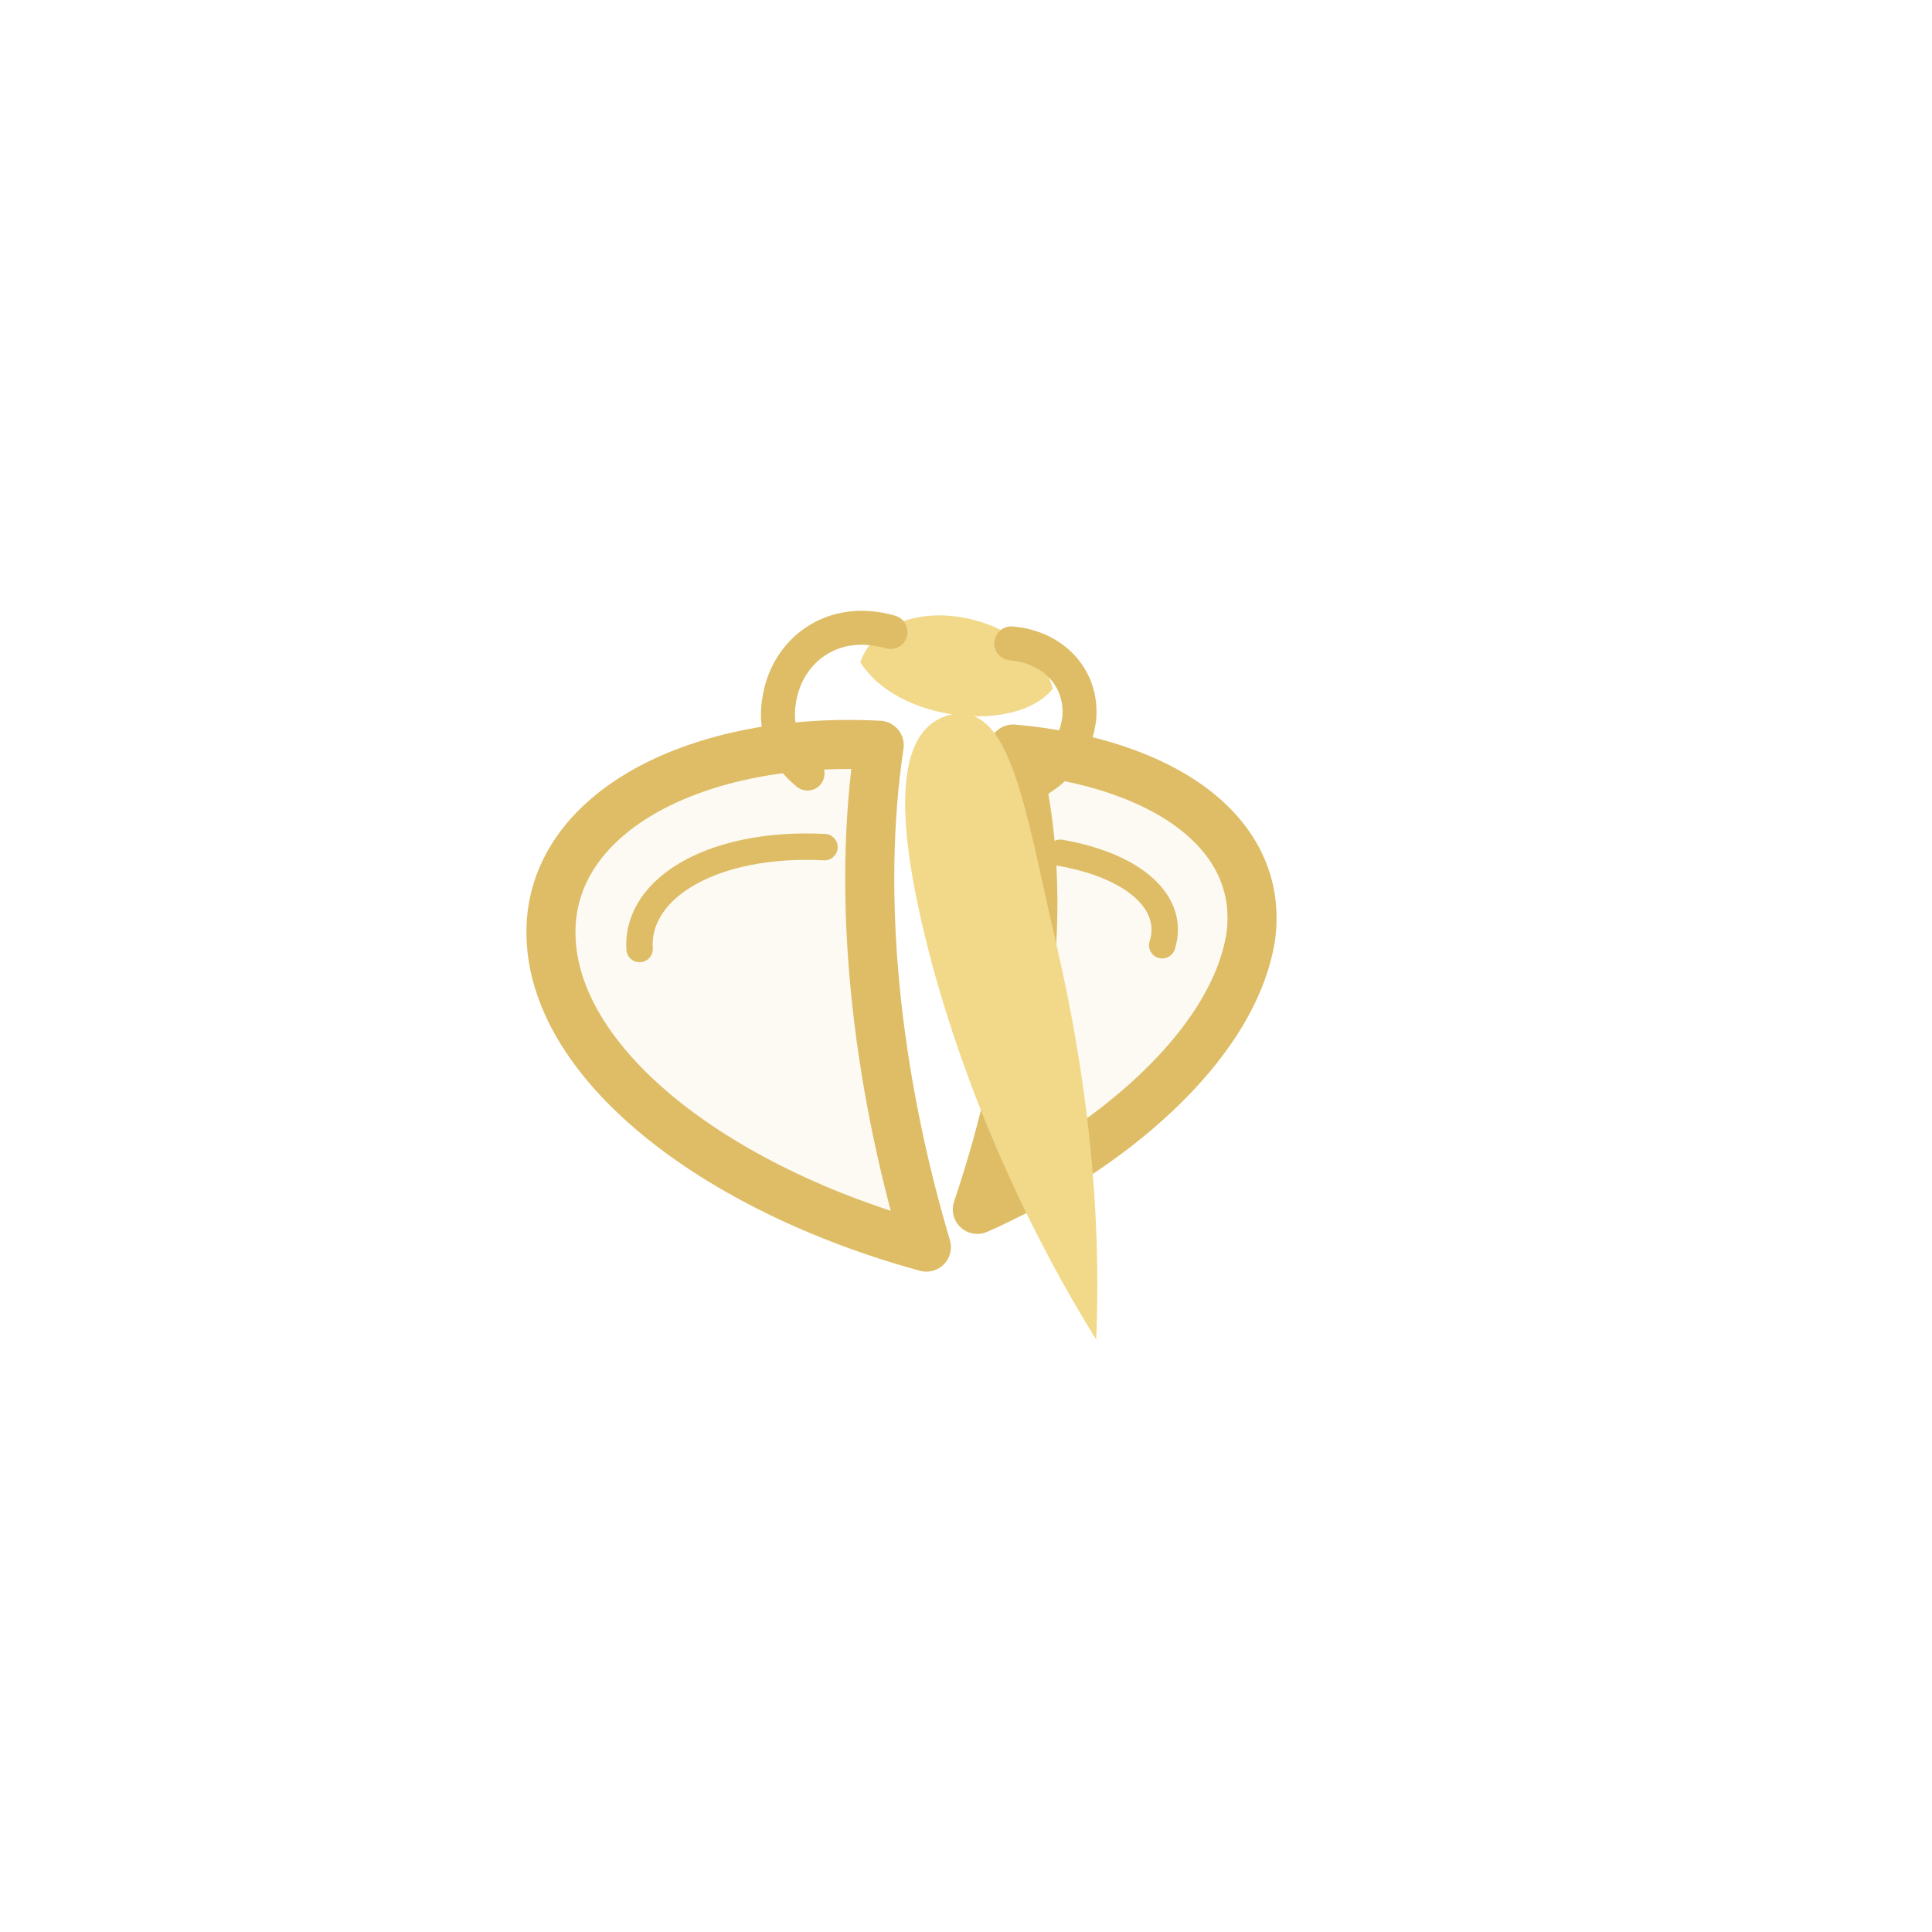
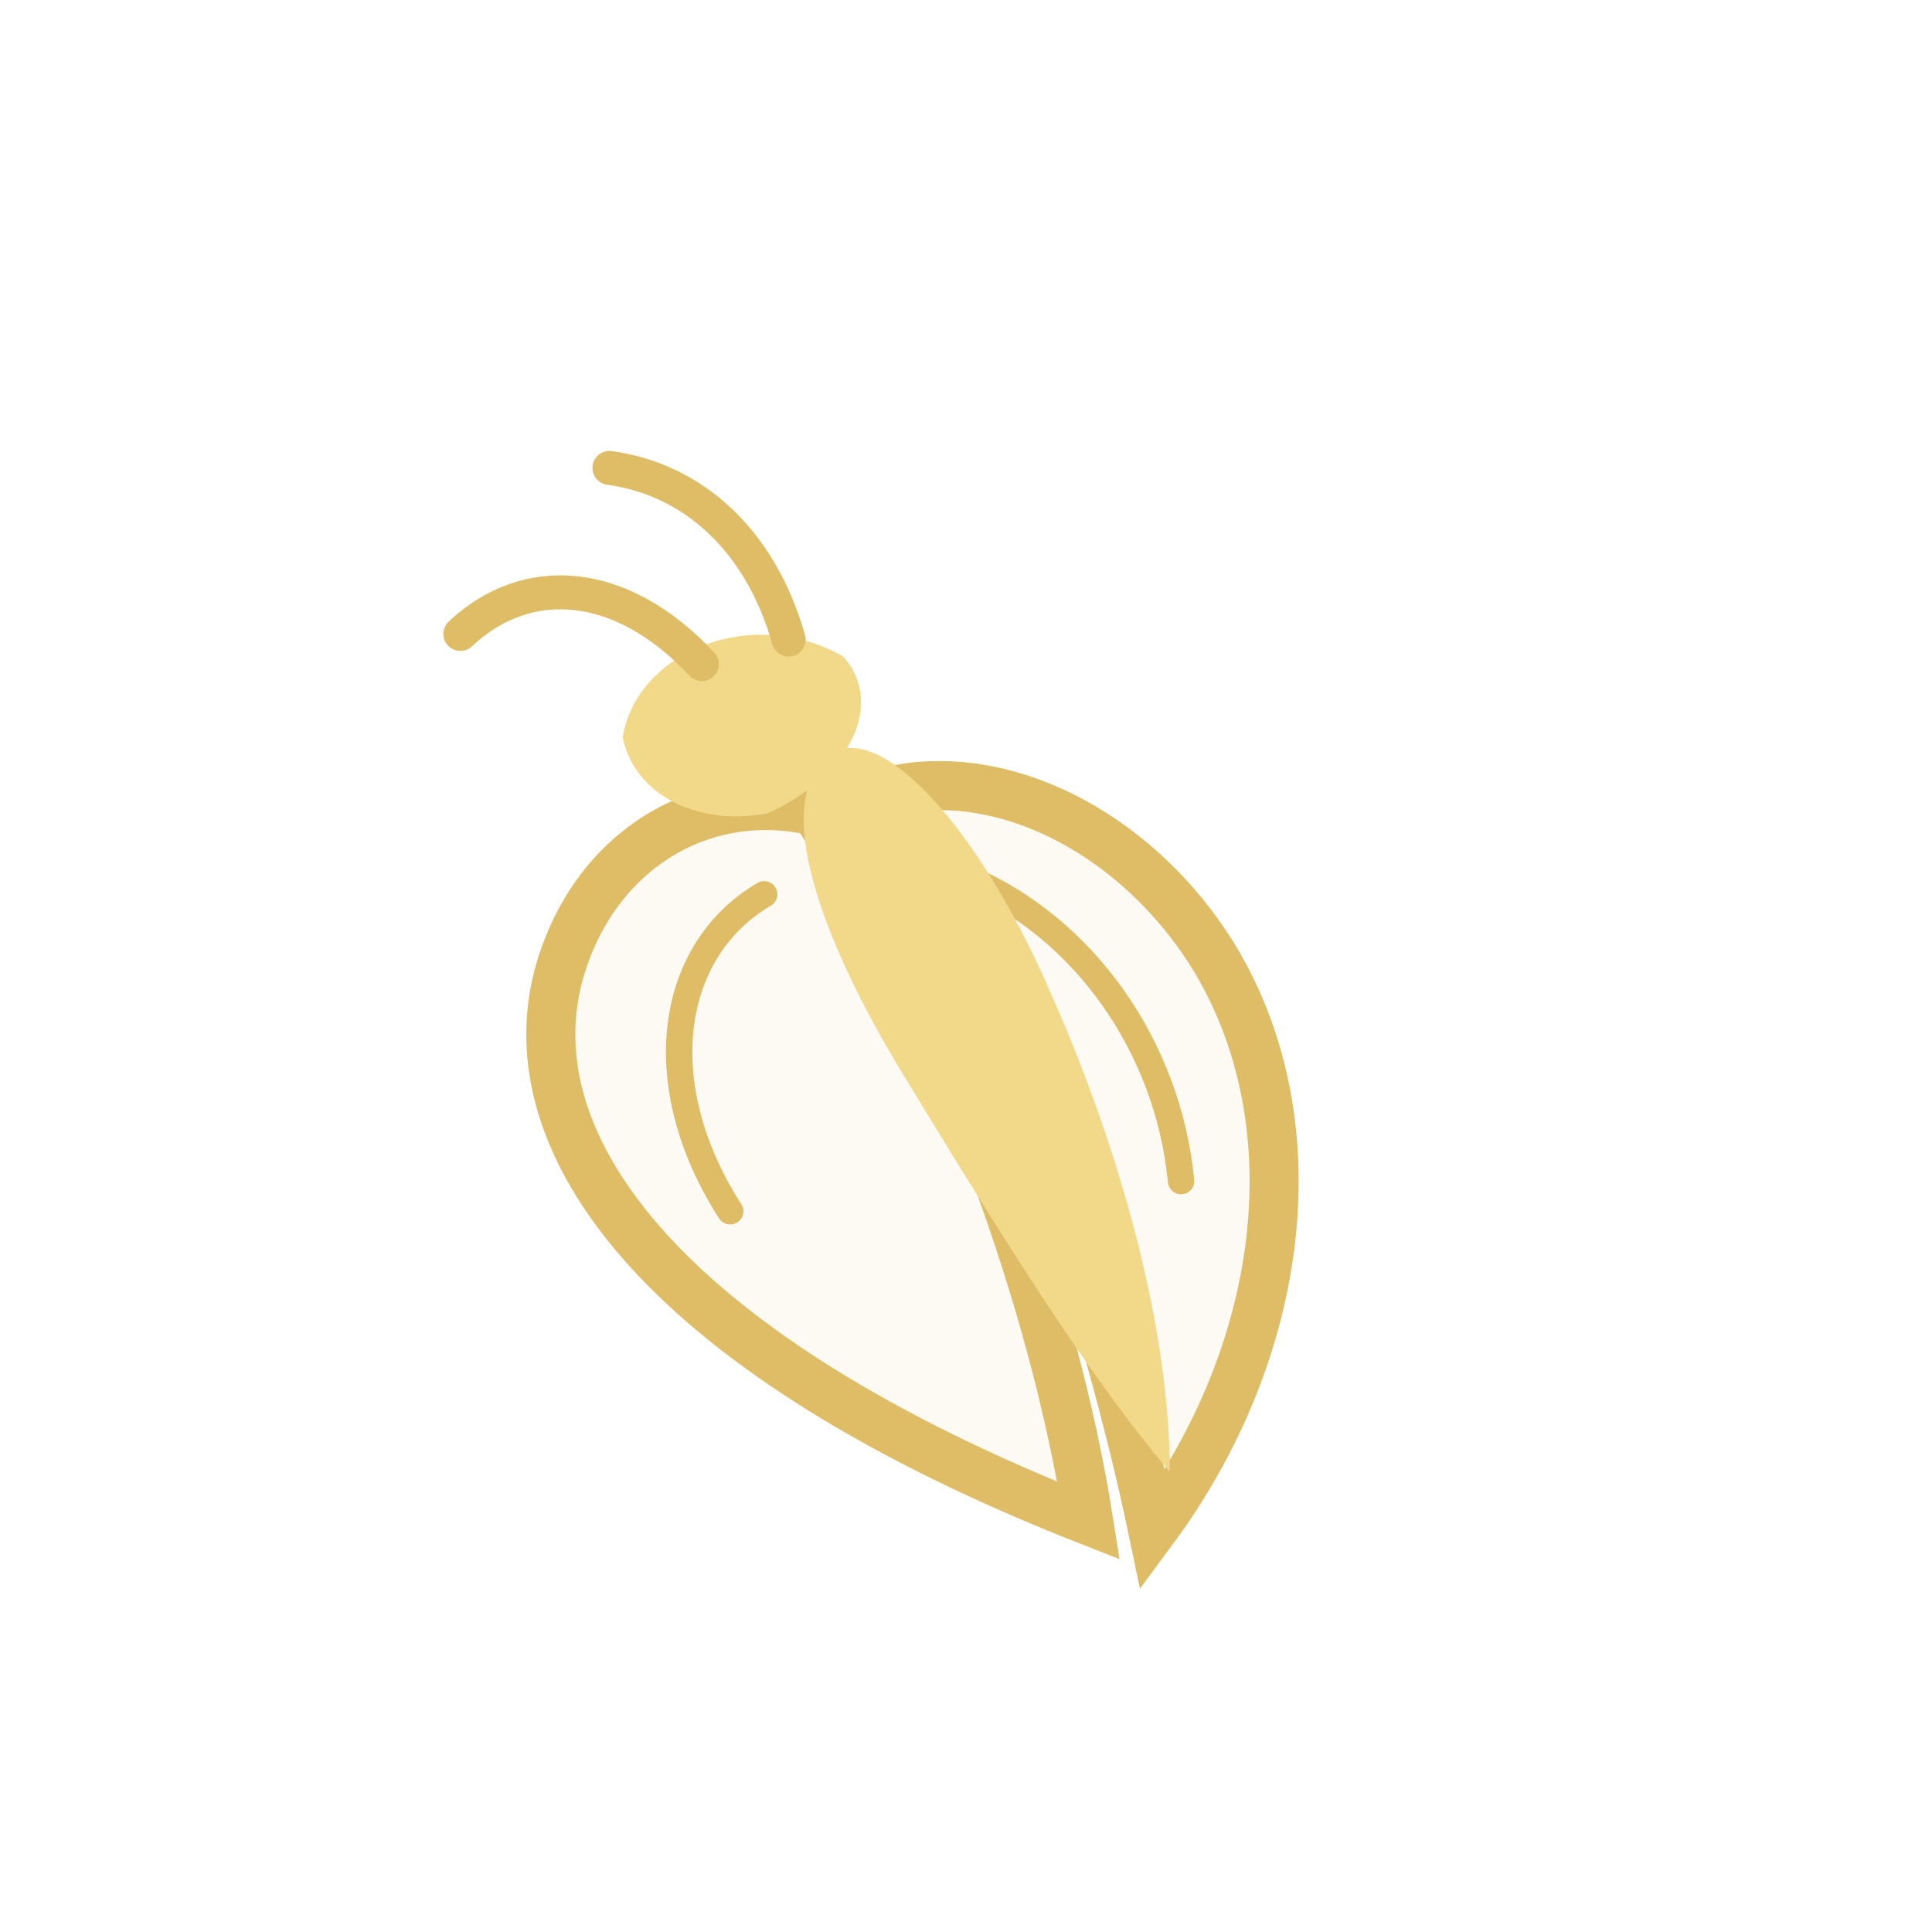
- <svg xmlns="http://www.w3.org/2000/svg" role="img" aria-label="Aeziol, cigale assoupie" width="1024" height="1024" preserveAspectRatio="xMinYMin meet" viewBox="0 0 1024 1024" version="1.0" fill-rule="evenodd">
+ <svg xmlns="http://www.w3.org/2000/svg" role="img" aria-label="Aeziol, cigale lumineuse au repos" width="1024" height="1024" preserveAspectRatio="xMinYMin meet" viewBox="0 0 1024 1024" version="1.0" fill-rule="evenodd">
  <clipPath id="clip">
    <rect x="0" y="0" width="1024" height="1024" />
  </clipPath>
  <g id="group" transform="scale(1,-1) translate(0,-1024)" style="clip-path: url(#clip)">
    <g transform="">
      <g transform=" matrix(1,0,0,-1,0,1024)">
-         <path d="M 466 395 C 370 390 292 430 292 494 C 292 563 378 630 491 661 C 464 570 454 475 466 395 Z " style="stroke: rgb(87%,74%,40%); stroke-linecap: round; stroke-linejoin: round; stroke-width: 26; fill: rgb(87%,74%,40%); fill-rule: evenodd; fill-opacity: 0.08;" />
-         <path d="M 537 397 C 616 404 670 441 663 496 C 654 555 586 611 518 641 C 547 555 557 469 537 397 Z " style="stroke: rgb(87%,74%,40%); stroke-linecap: round; stroke-linejoin: round; stroke-width: 26; fill: rgb(87%,74%,40%); fill-rule: evenodd; fill-opacity: 0.08;" />
-         <path d="M 437 449 C 379 446 337 470 339 503 " style="stroke: rgb(87%,74%,40%); stroke-linecap: round; stroke-width: 14; fill: none; fill-rule: evenodd;" />
-         <path d="M 562 452 C 602 459 623 479 616 501 " style="stroke: rgb(87%,74%,40%); stroke-linecap: round; stroke-width: 14; fill: none; fill-rule: evenodd;" />
-         <path d="M 456 351 C 470 311 546 322 558 365 C 539 389 476 383 456 351 Z " style="stroke: none; stroke-linecap: round; stroke-width: 0; fill: rgb(95%,85%,54%); fill-rule: evenodd;" />
-         <path d="M 503 379 C 470 388 477 447 494 511 C 515 588 548 657 581 710 C 584 640 576 570 560 501 C 543 428 536 371 503 379 Z " style="stroke: none; stroke-linecap: round; stroke-width: 0; fill: rgb(95%,85%,54%); fill-rule: evenodd;" />
-         <path d="M 472 335 C 441 326 417 345 413 371 C 410 388 417 401 428 410 " style="stroke: rgb(87%,74%,40%); stroke-linecap: round; stroke-width: 18; fill: none; fill-rule: evenodd;" />
-         <path d="M 536 341 C 559 343 574 360 572 381 C 570 396 562 406 551 413 " style="stroke: rgb(87%,74%,40%); stroke-linecap: round; stroke-width: 18; fill: none; fill-rule: evenodd;" />
+         <path d="M 432 430 C 372 416 314 451 296 517 C 272 608 353 718 577 806 C 559 692 508 544 432 430 Z " style="stroke: rgb(87%,74%,40%); stroke-linecap: round; stroke-width: 26; fill: rgb(87%,74%,40%); fill-rule: evenodd; fill-opacity: 0.08;" />
+         <path d="M 478 418 C 538 408 604 445 642 505 C 697 593 682 715 611 811 C 587 696 536 543 478 418 Z " style="stroke: rgb(87%,74%,40%); stroke-linecap: round; stroke-width: 26; fill: rgb(87%,74%,40%); fill-rule: evenodd; fill-opacity: 0.08;" />
+         <path d="M 405 474 C 354 504 344 575 387 642 " style="stroke: rgb(87%,74%,40%); stroke-linecap: round; stroke-width: 14; fill: none; fill-rule: evenodd;" />
+         <path d="M 514 466 C 574 492 619 554 626 626 " style="stroke: rgb(87%,74%,40%); stroke-linecap: round; stroke-width: 14; fill: none; fill-rule: evenodd;" />
+         <path d="M 330 391 C 337 346 398 320 447 348 C 469 373 451 411 407 431 C 372 438 337 423 330 391 Z " style="stroke: none; stroke-linecap: round; stroke-width: 0; fill: rgb(95%,85%,54%); fill-rule: evenodd;" />
+         <path d="M 440 400 C 408 424 435 498 479 570 C 527 649 577 730 620 780 C 620 706 595 611 555 522 C 516 434 465 382 440 400 Z " style="stroke: none; stroke-linecap: round; stroke-width: 0; fill: rgb(95%,85%,54%); fill-rule: evenodd;" />
+         <path d="M 372 352 C 329 306 279 303 244 336 " style="stroke: rgb(87%,74%,40%); stroke-linecap: round; stroke-width: 18; fill: none; fill-rule: evenodd;" />
+         <path d="M 418 339 C 403 286 367 254 323 248 " style="stroke: rgb(87%,74%,40%); stroke-linecap: round; stroke-width: 18; fill: none; fill-rule: evenodd;" />
      </g>
    </g>
  </g>
</svg>
